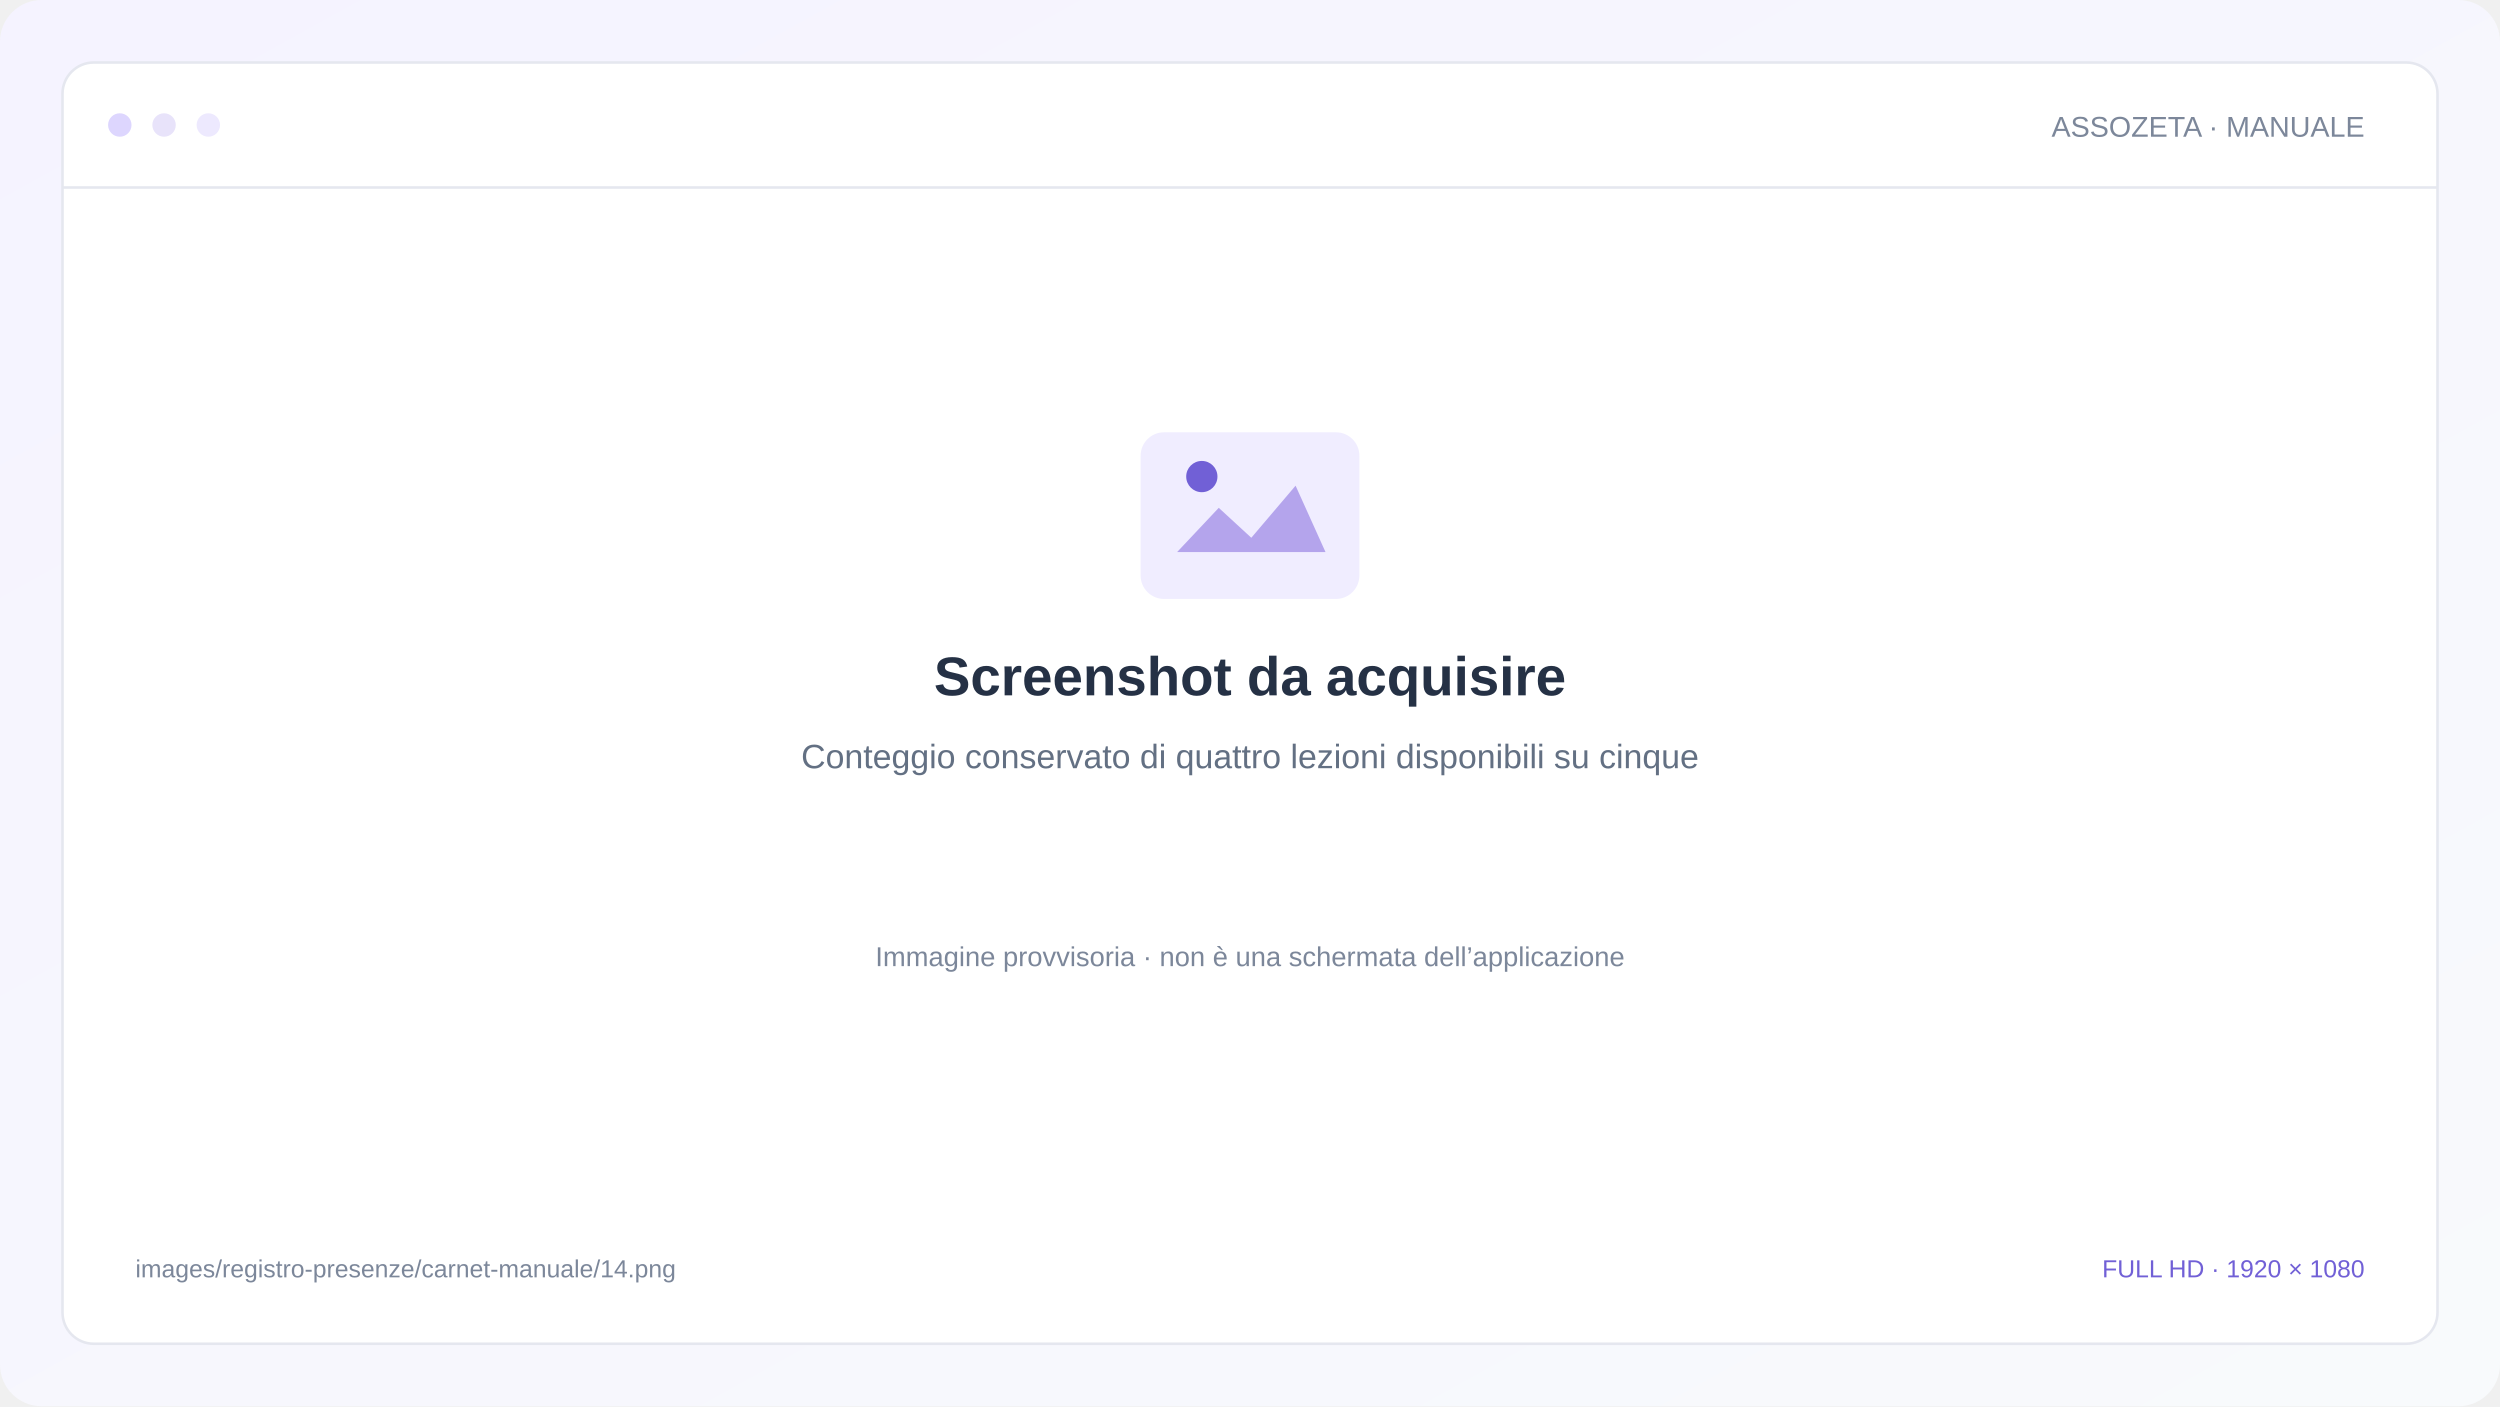
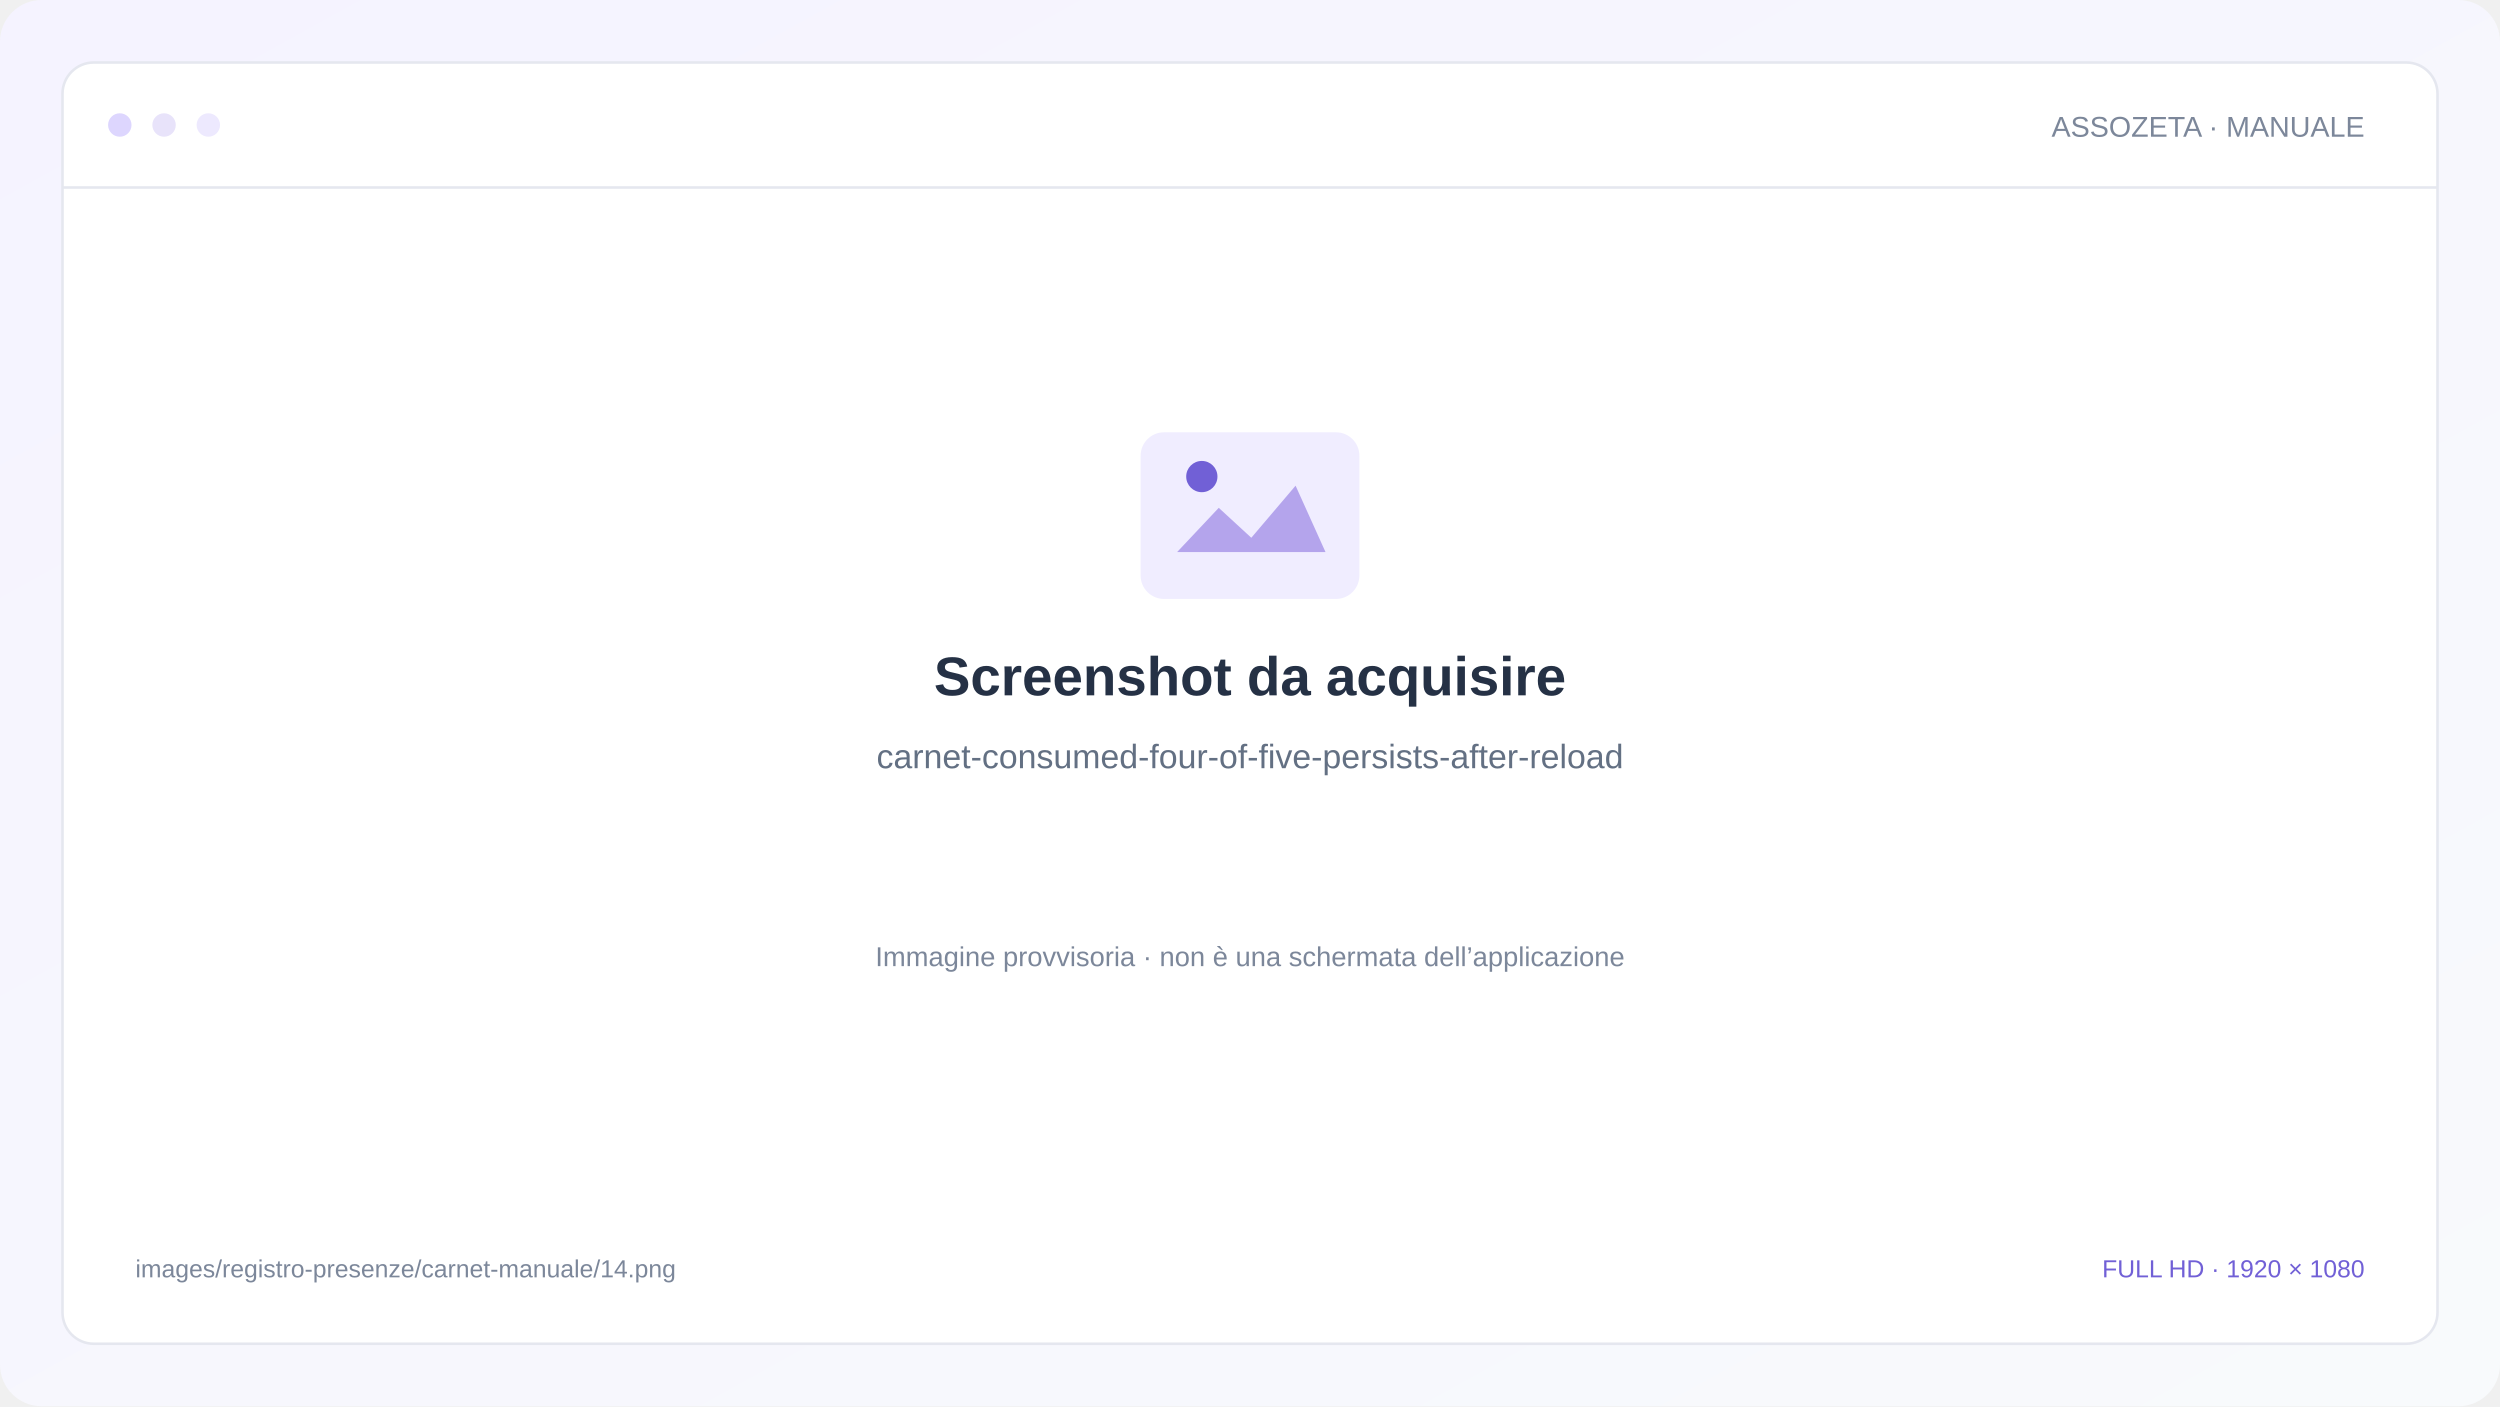
<svg xmlns="http://www.w3.org/2000/svg" width="1920" height="1080" viewBox="0 0 1920 1080" data-assozeta-manuale-placeholder="true" role="img" aria-labelledby="title description">
  <defs>
    <linearGradient id="surface" x2="1" y2="1">
      <stop stop-color="#f5f3ff" />
      <stop offset="1" stop-color="#f8fafc" />
    </linearGradient>
  </defs>
  <rect width="1920" height="1080" rx="32" fill="url(#surface)" />
  <rect x="48" y="48" width="1824" height="984" rx="24" fill="#fff" stroke="#e5e7ef" stroke-width="2" />
  <path d="M48 144H1872" stroke="#e5e7ef" stroke-width="2" />
  <circle cx="92" cy="96" r="9" fill="#ddd6fe" />
  <circle cx="126" cy="96" r="9" fill="#e8e3fa" />
  <circle cx="160" cy="96" r="9" fill="#ede9fe" />
  <text x="1816" y="105" text-anchor="end" font-family="Arial, sans-serif" font-size="22" fill="#7c879a">ASSOZETA · MANUALE</text>
  <rect x="876" y="332" width="168" height="128" rx="18" fill="#f0edff" />
  <path d="M904 424l32-34 25 23 34-40 23 51H904z" fill="#b4a4ec" />
  <circle cx="923" cy="366" r="12" fill="#7160d6" />
  <text x="960" y="534" text-anchor="middle" font-family="Arial, sans-serif" font-size="42" font-weight="700" fill="#253145">Screenshot da acquisire</text>
  <text x="960" y="590" text-anchor="middle" font-family="Arial, sans-serif" font-size="26" fill="#637083">
-     <tspan x="960" dy="0">Conteggio conservato di quattro lezioni disponibili su cinque</tspan>
+     <tspan x="960" dy="0">carnet-consumed-four-of-five-persists-after-reload</tspan>
  </text>
  <text x="960" y="742" text-anchor="middle" font-family="Arial, sans-serif" font-size="21" fill="#7c879a">Immagine provvisoria · non è una schermata dell’applicazione</text>
  <text x="104" y="981" font-family="Arial, sans-serif" font-size="19" fill="#7c879a">images/registro-presenze/carnet-manuale/14.png</text>
  <text x="1816" y="981" text-anchor="end" font-family="Arial, sans-serif" font-size="19" fill="#7160d6">FULL HD · 1920 × 1080</text>
</svg>
